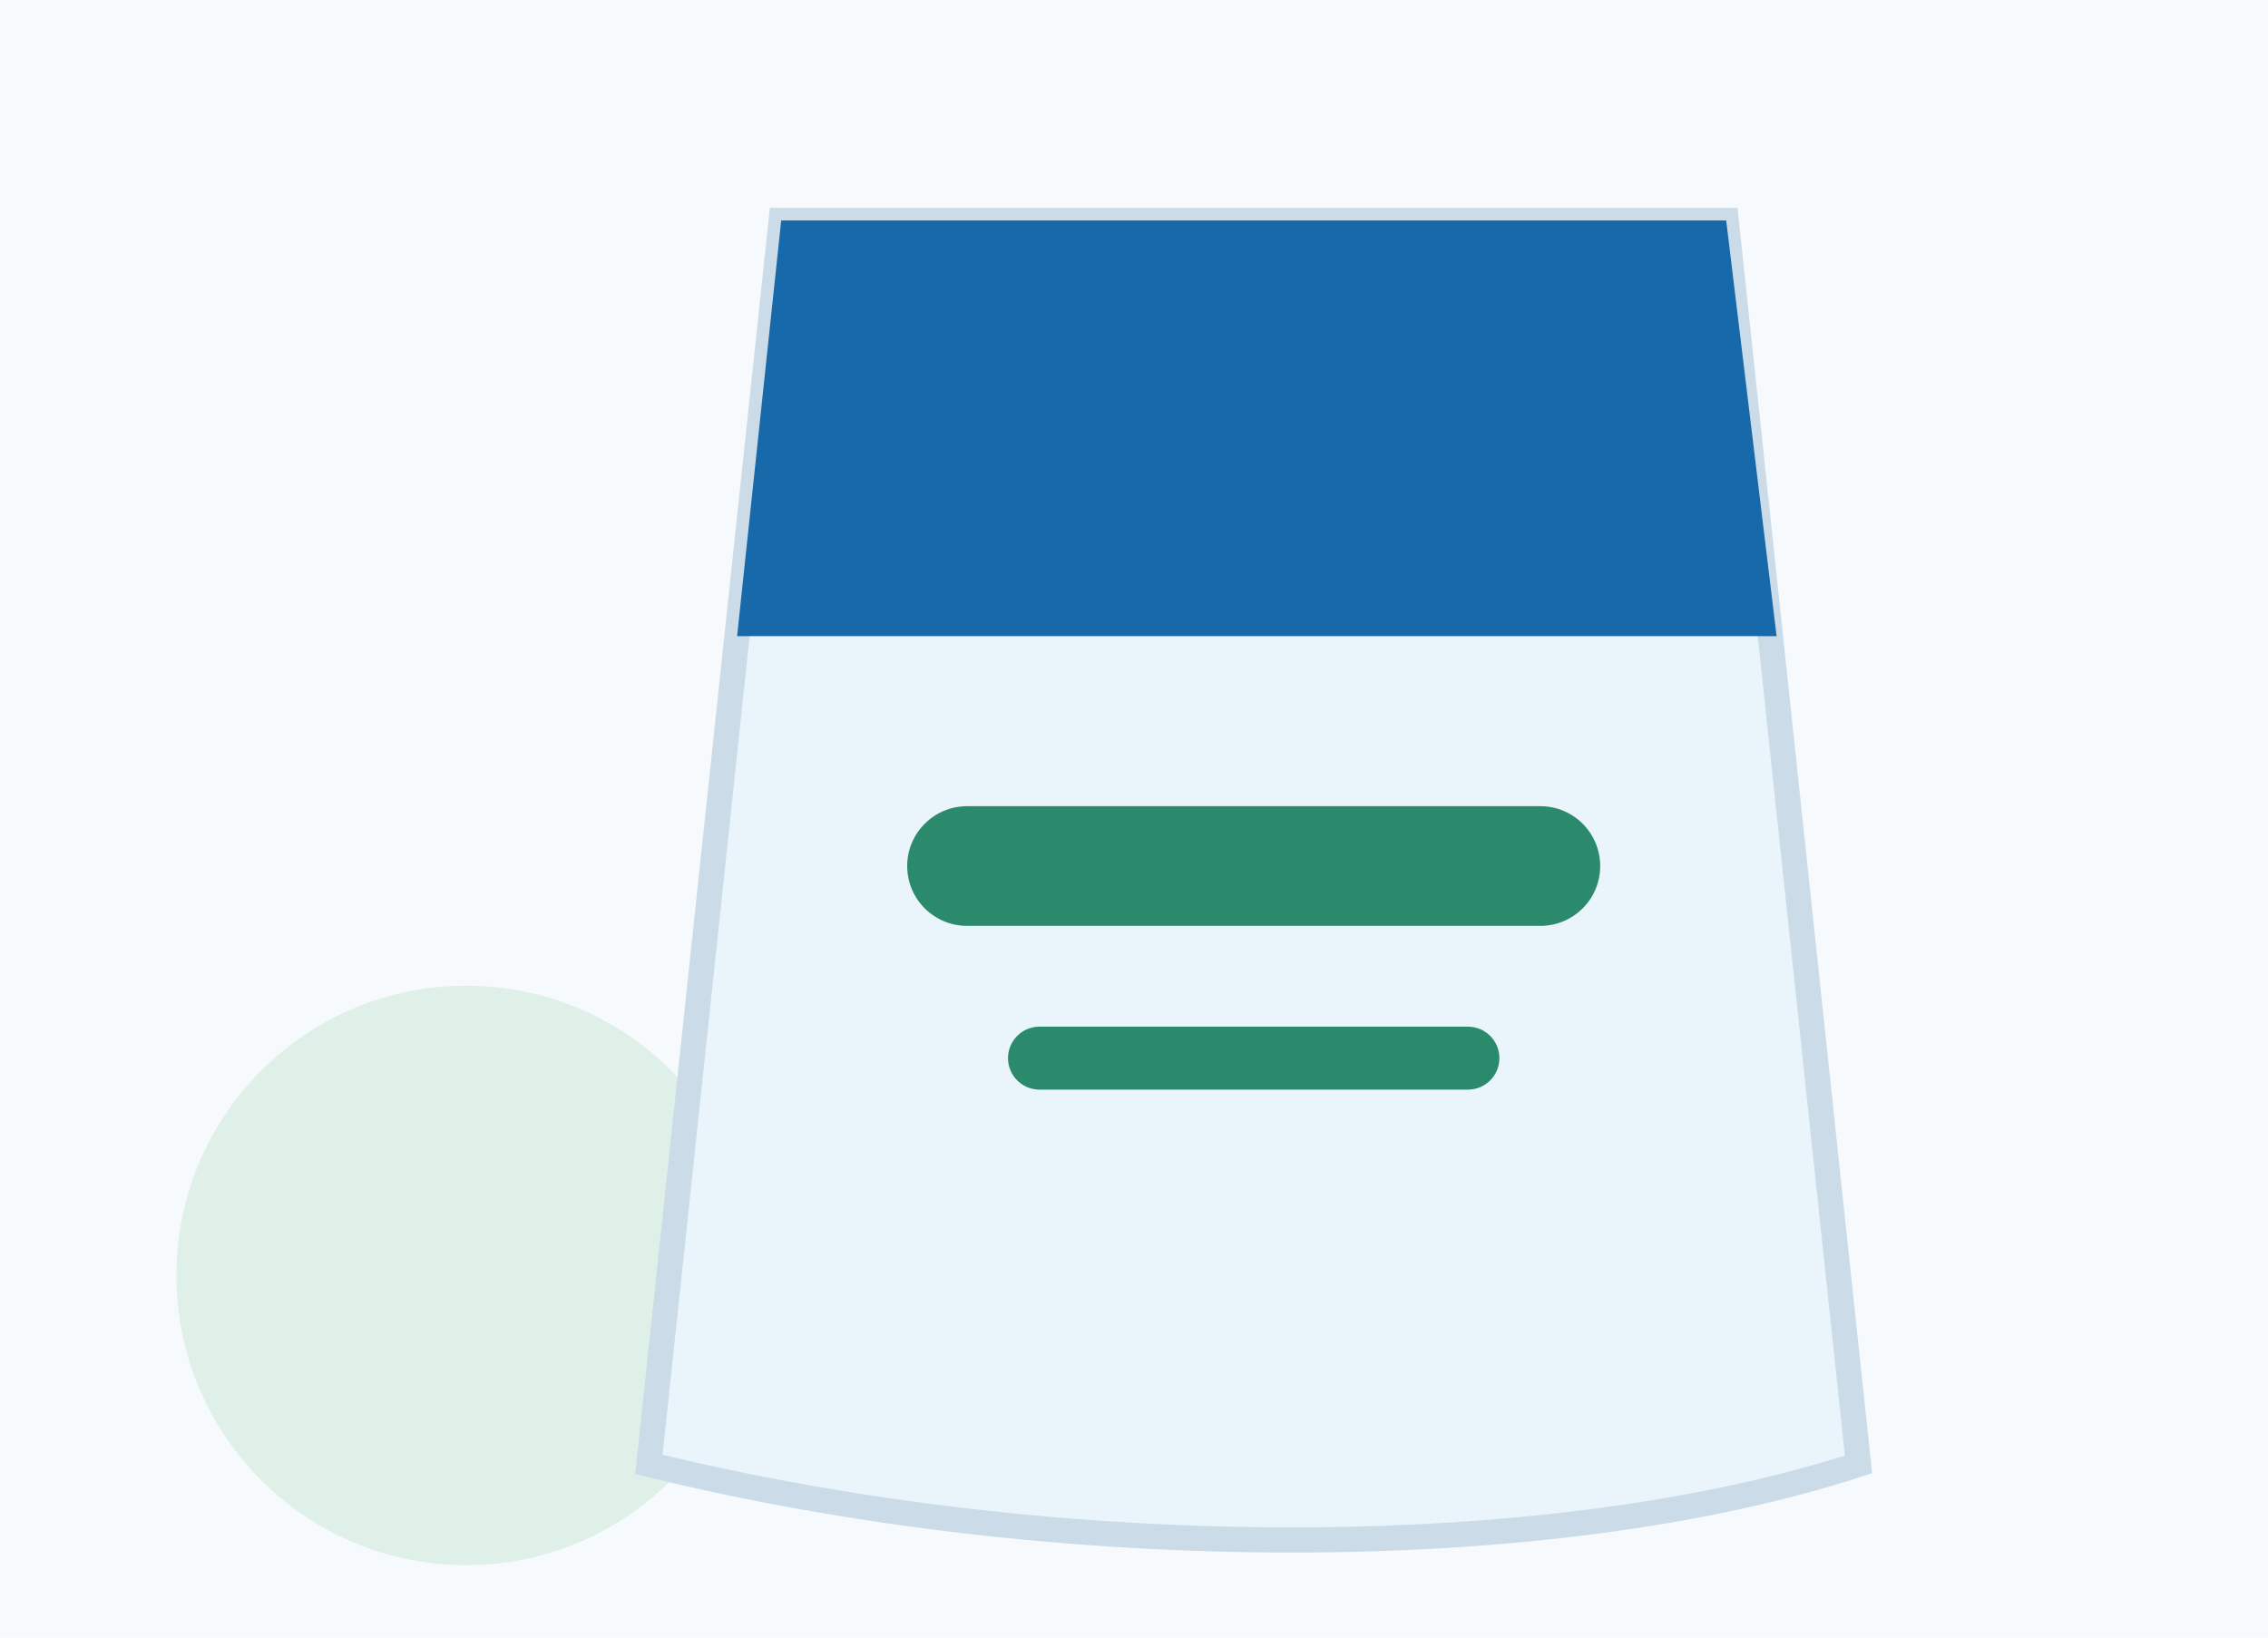
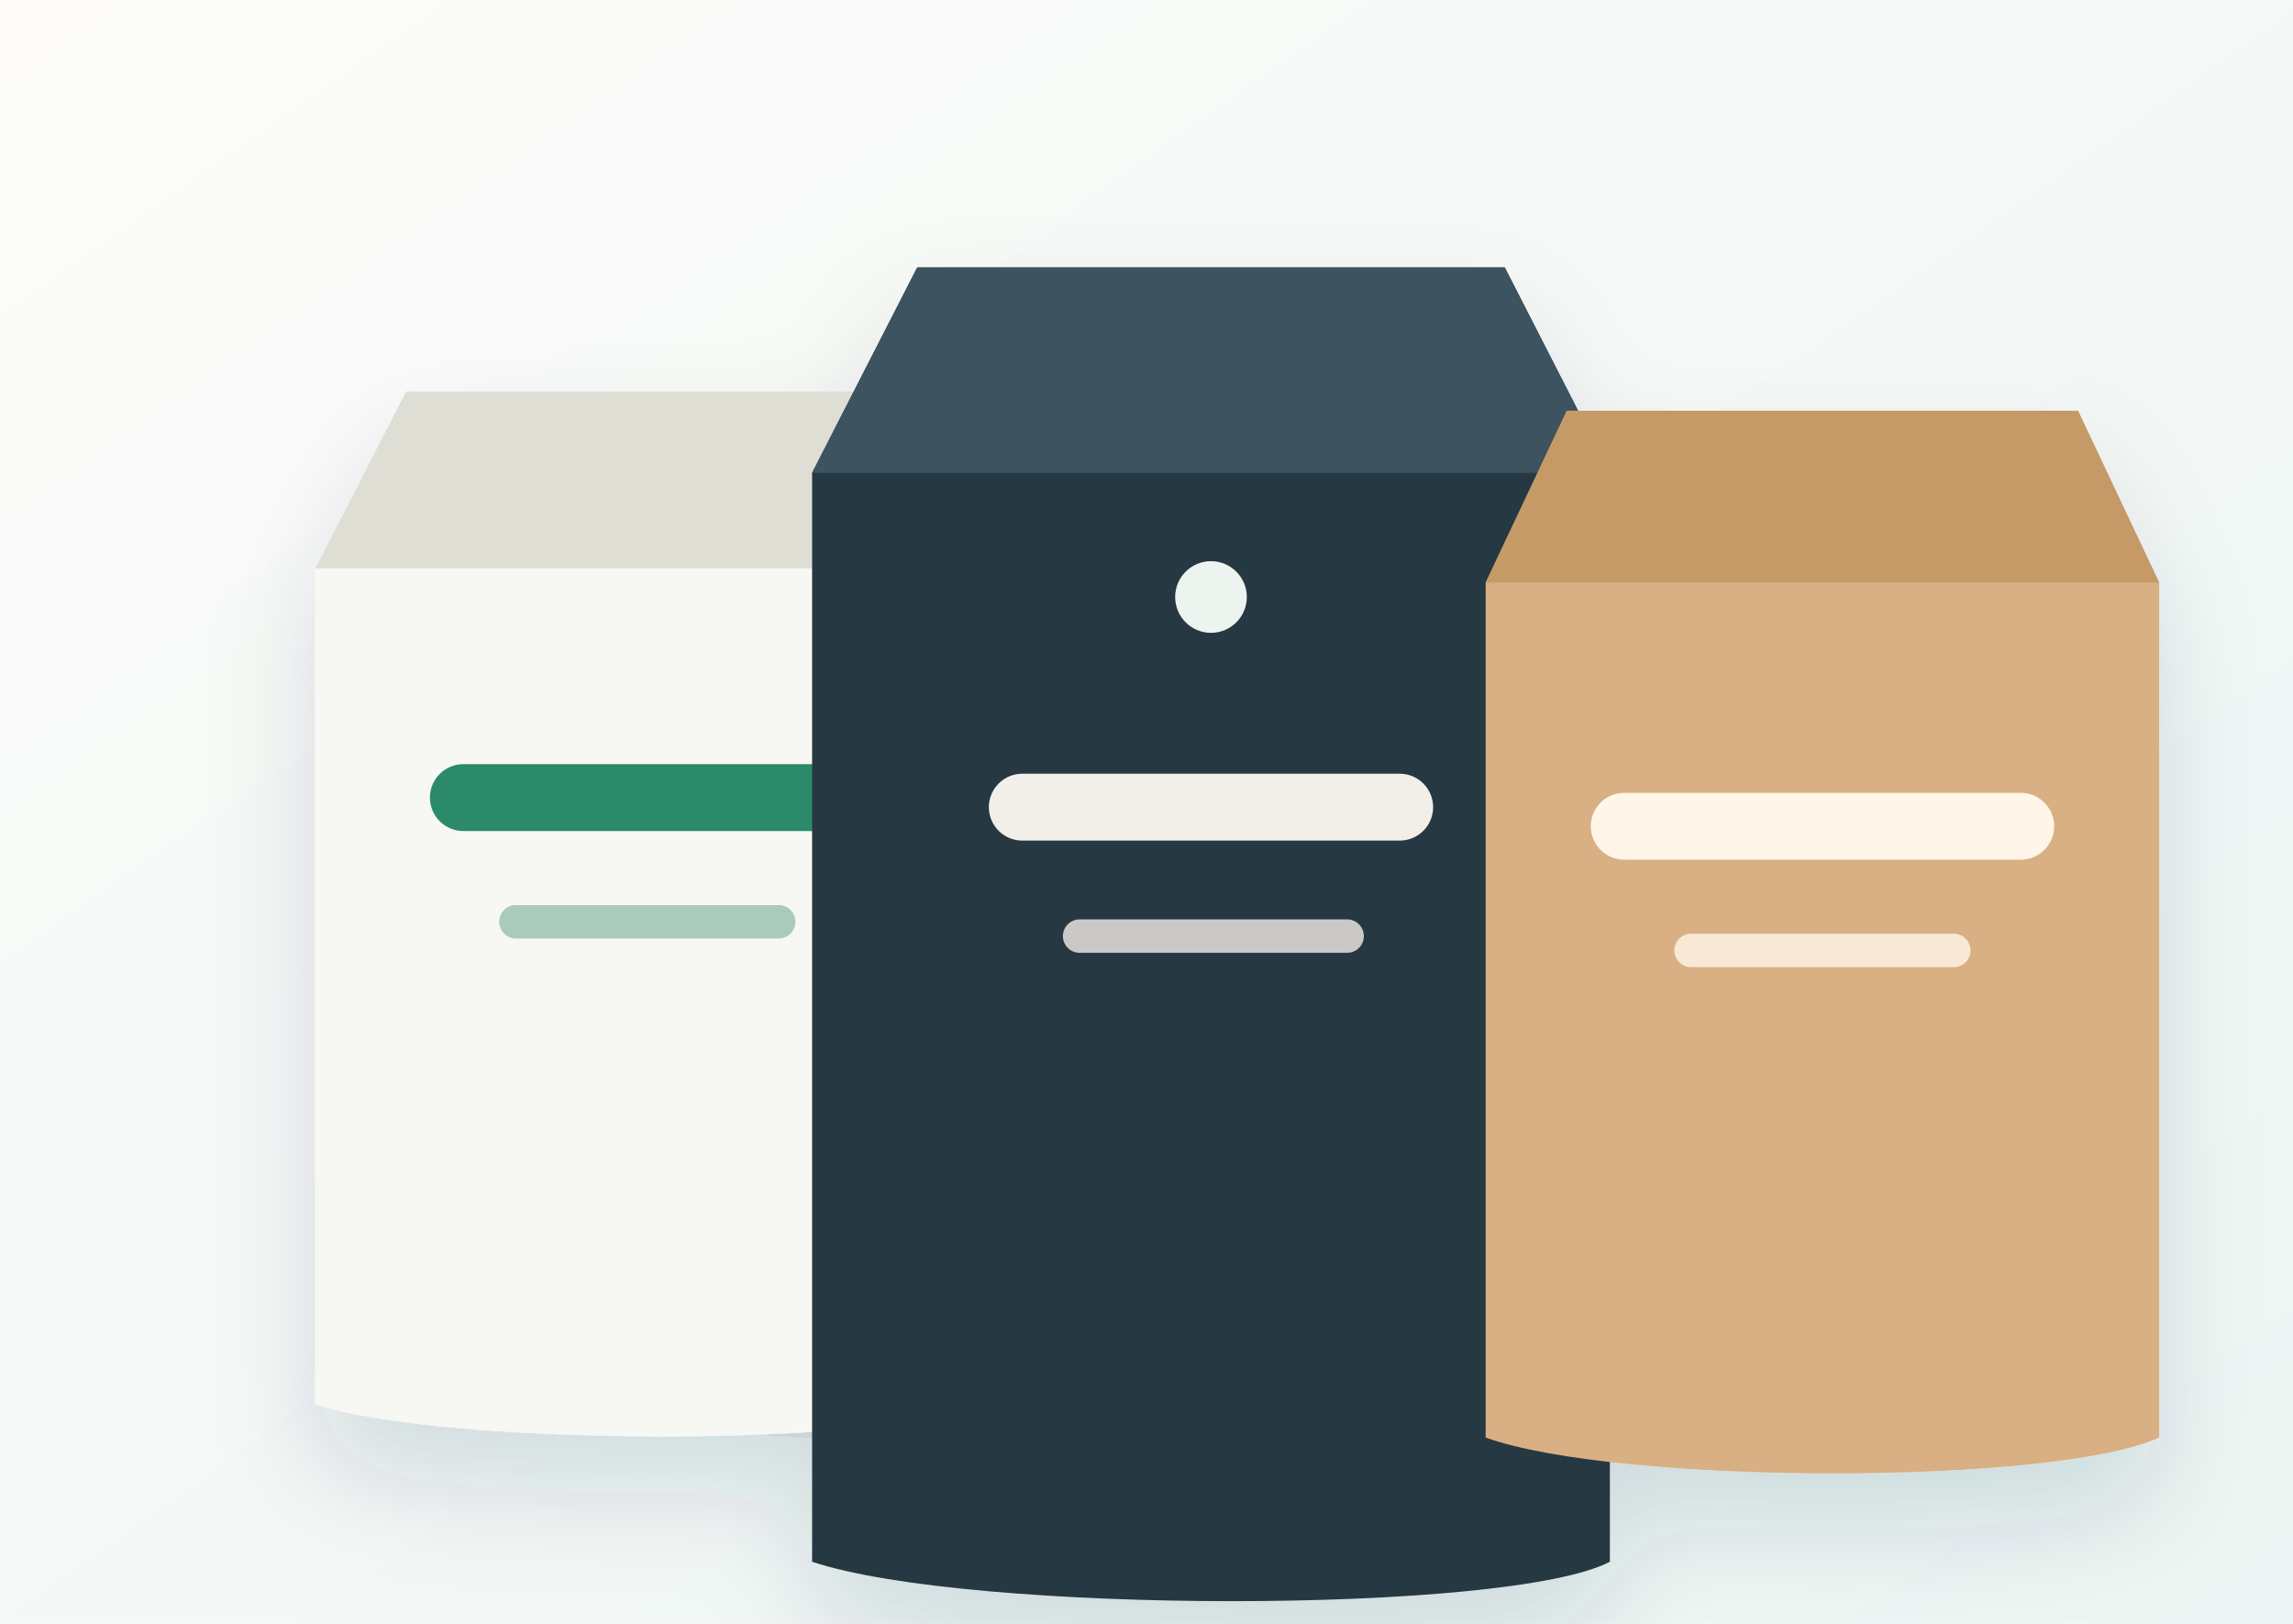
- <svg xmlns="http://www.w3.org/2000/svg" width="720" height="520" viewBox="0 0 720 520">
-   <rect width="720" height="520" fill="#f7fafc" />
-   <circle cx="148" cy="405" r="92" fill="#dff0e9" />
-   <g transform="translate(176 70)">
-     <path d="M72 0h300l42 395c-98 32-254 32-384 0L72 0Z" fill="#eaf4fb" stroke="#cbdce8" stroke-width="8" />
-     <path d="M72 0h300l16 132H58L72 0Z" fill="#1769aa" />
-     <rect x="112" y="186" width="220" height="38" rx="19" fill="#2b8a6b" />
-     <rect x="144" y="256" width="156" height="20" rx="10" fill="#2b8a6b" />
+ <svg xmlns="http://www.w3.org/2000/svg" width="960" height="680" viewBox="0 0 960 680" role="img" aria-label="Custom stand-up pouches product mockup">
+   <defs>
+     <linearGradient id="bg" x1="0" y1="0" x2="1" y2="1">
+       <stop offset="0" stop-color="#fcfbfa" />
+       <stop offset="1" stop-color="#edf6f4" />
+     </linearGradient>
+     <filter id="shadow" x="-20%" y="-20%" width="140%" height="150%">
+       <feDropShadow dx="0" dy="24" stdDeviation="22" flood-color="#173145" flood-opacity=".14" />
+     </filter>
+   </defs>
+   <rect width="960" height="680" fill="url(#bg)" />
+   <ellipse cx="482" cy="564" rx="342" ry="42" fill="#cbdad6" opacity=".36" />
+   <g filter="url(#shadow)">
+     <g transform="translate(132 164)">
+       <path d="M38 0h202l38 74v350c-36 18-224 18-278 0V74L38 0Z" fill="#f7f7f3" />
+       <path d="M38 0h202l38 74H0L38 0Z" fill="#deded4" />
+       <path d="M62 170h154" stroke="#2b8a6b" stroke-width="28" stroke-linecap="round" />
+       <path d="M84 222h110" stroke="#a9cbbb" stroke-width="14" stroke-linecap="round" />
+     </g>
+     <g transform="translate(340 112)">
+       <path d="M44 0h246l44 86v456c-42 22-268 22-334 0V86L44 0Z" fill="#283943" />
+       <path d="M44 0h246l44 86H0L44 0Z" fill="#3d525e" />
+       <path d="M88 226h158" stroke="#f2eee8" stroke-width="28" stroke-linecap="round" />
+       <path d="M112 280h112" stroke="#f2eee8" stroke-width="14" stroke-linecap="round" opacity=".8" />
+       <circle cx="167" cy="138" r="15" fill="#edf4f0" />
+     </g>
+     <g transform="translate(622 172)">
+       <path d="M34 0h214l34 72v358c-44 20-226 20-282 0V72L34 0Z" fill="#d8b084" />
+       <path d="M34 0h214l34 72H0L34 0Z" fill="#c59a66" />
+       <path d="M58 174h166" stroke="#fff5e8" stroke-width="28" stroke-linecap="round" />
+       <path d="M86 226h110" stroke="#fff5e8" stroke-width="14" stroke-linecap="round" opacity=".82" />
+     </g>
  </g>
</svg>
